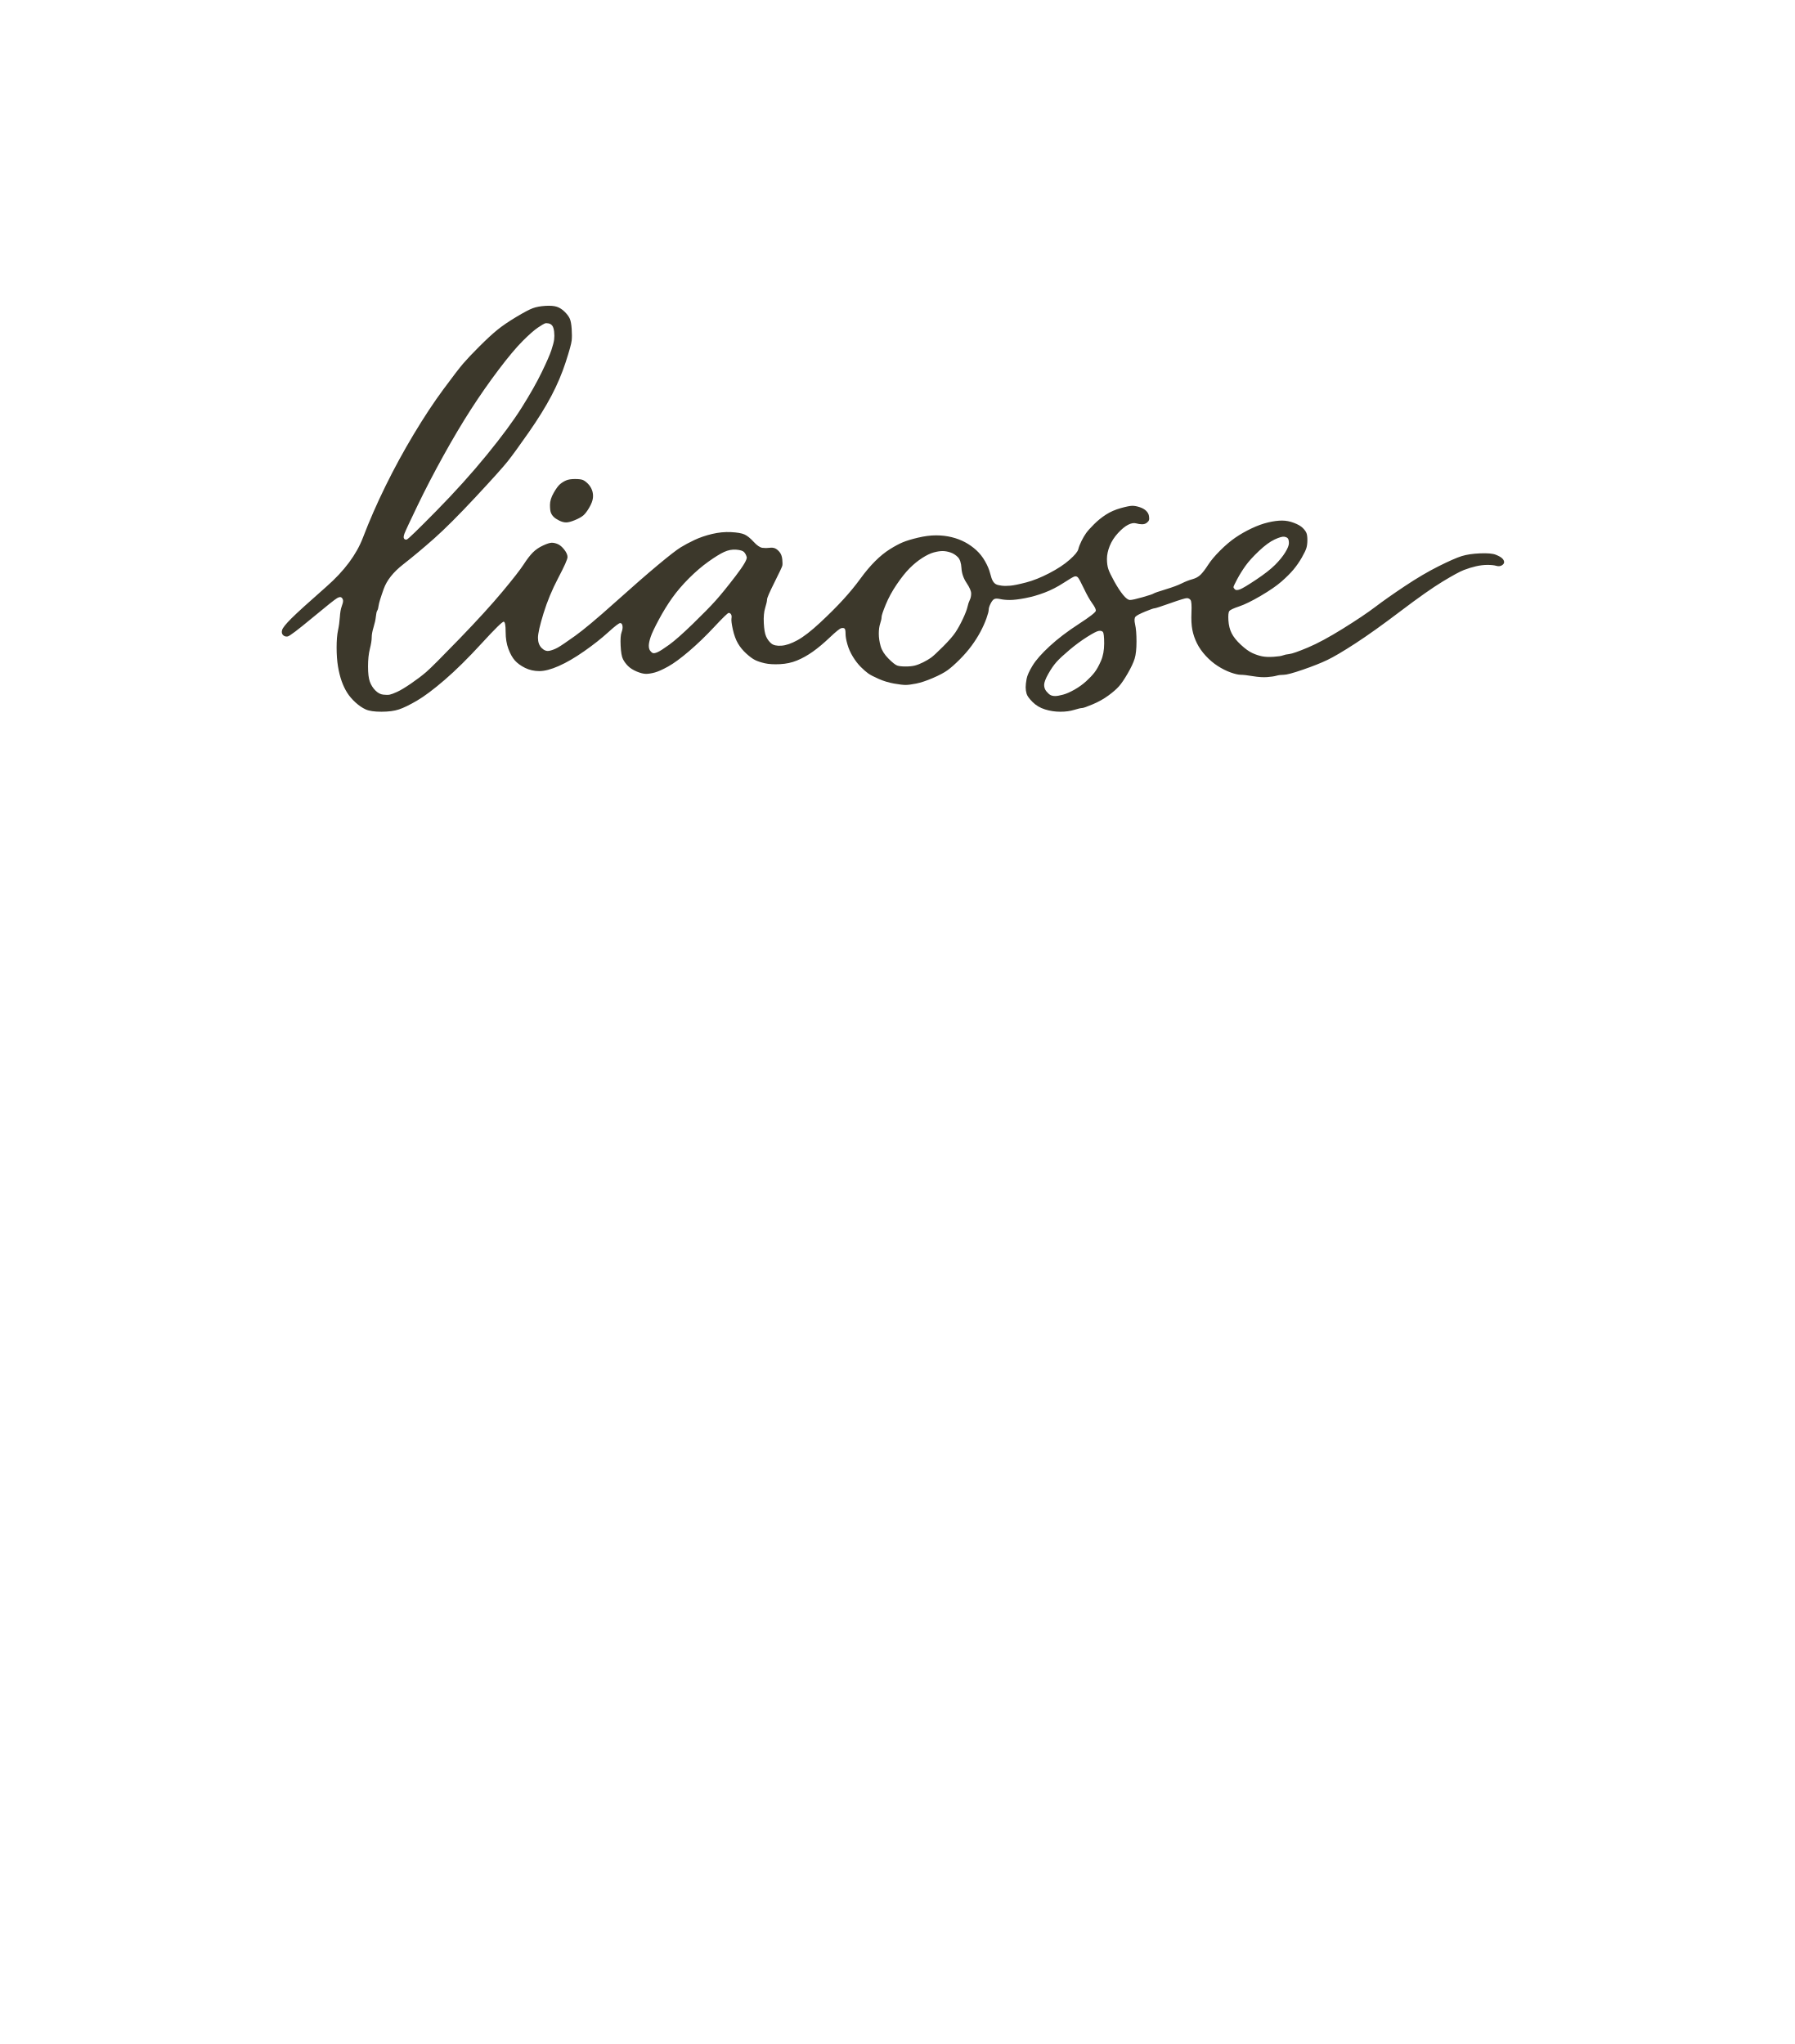
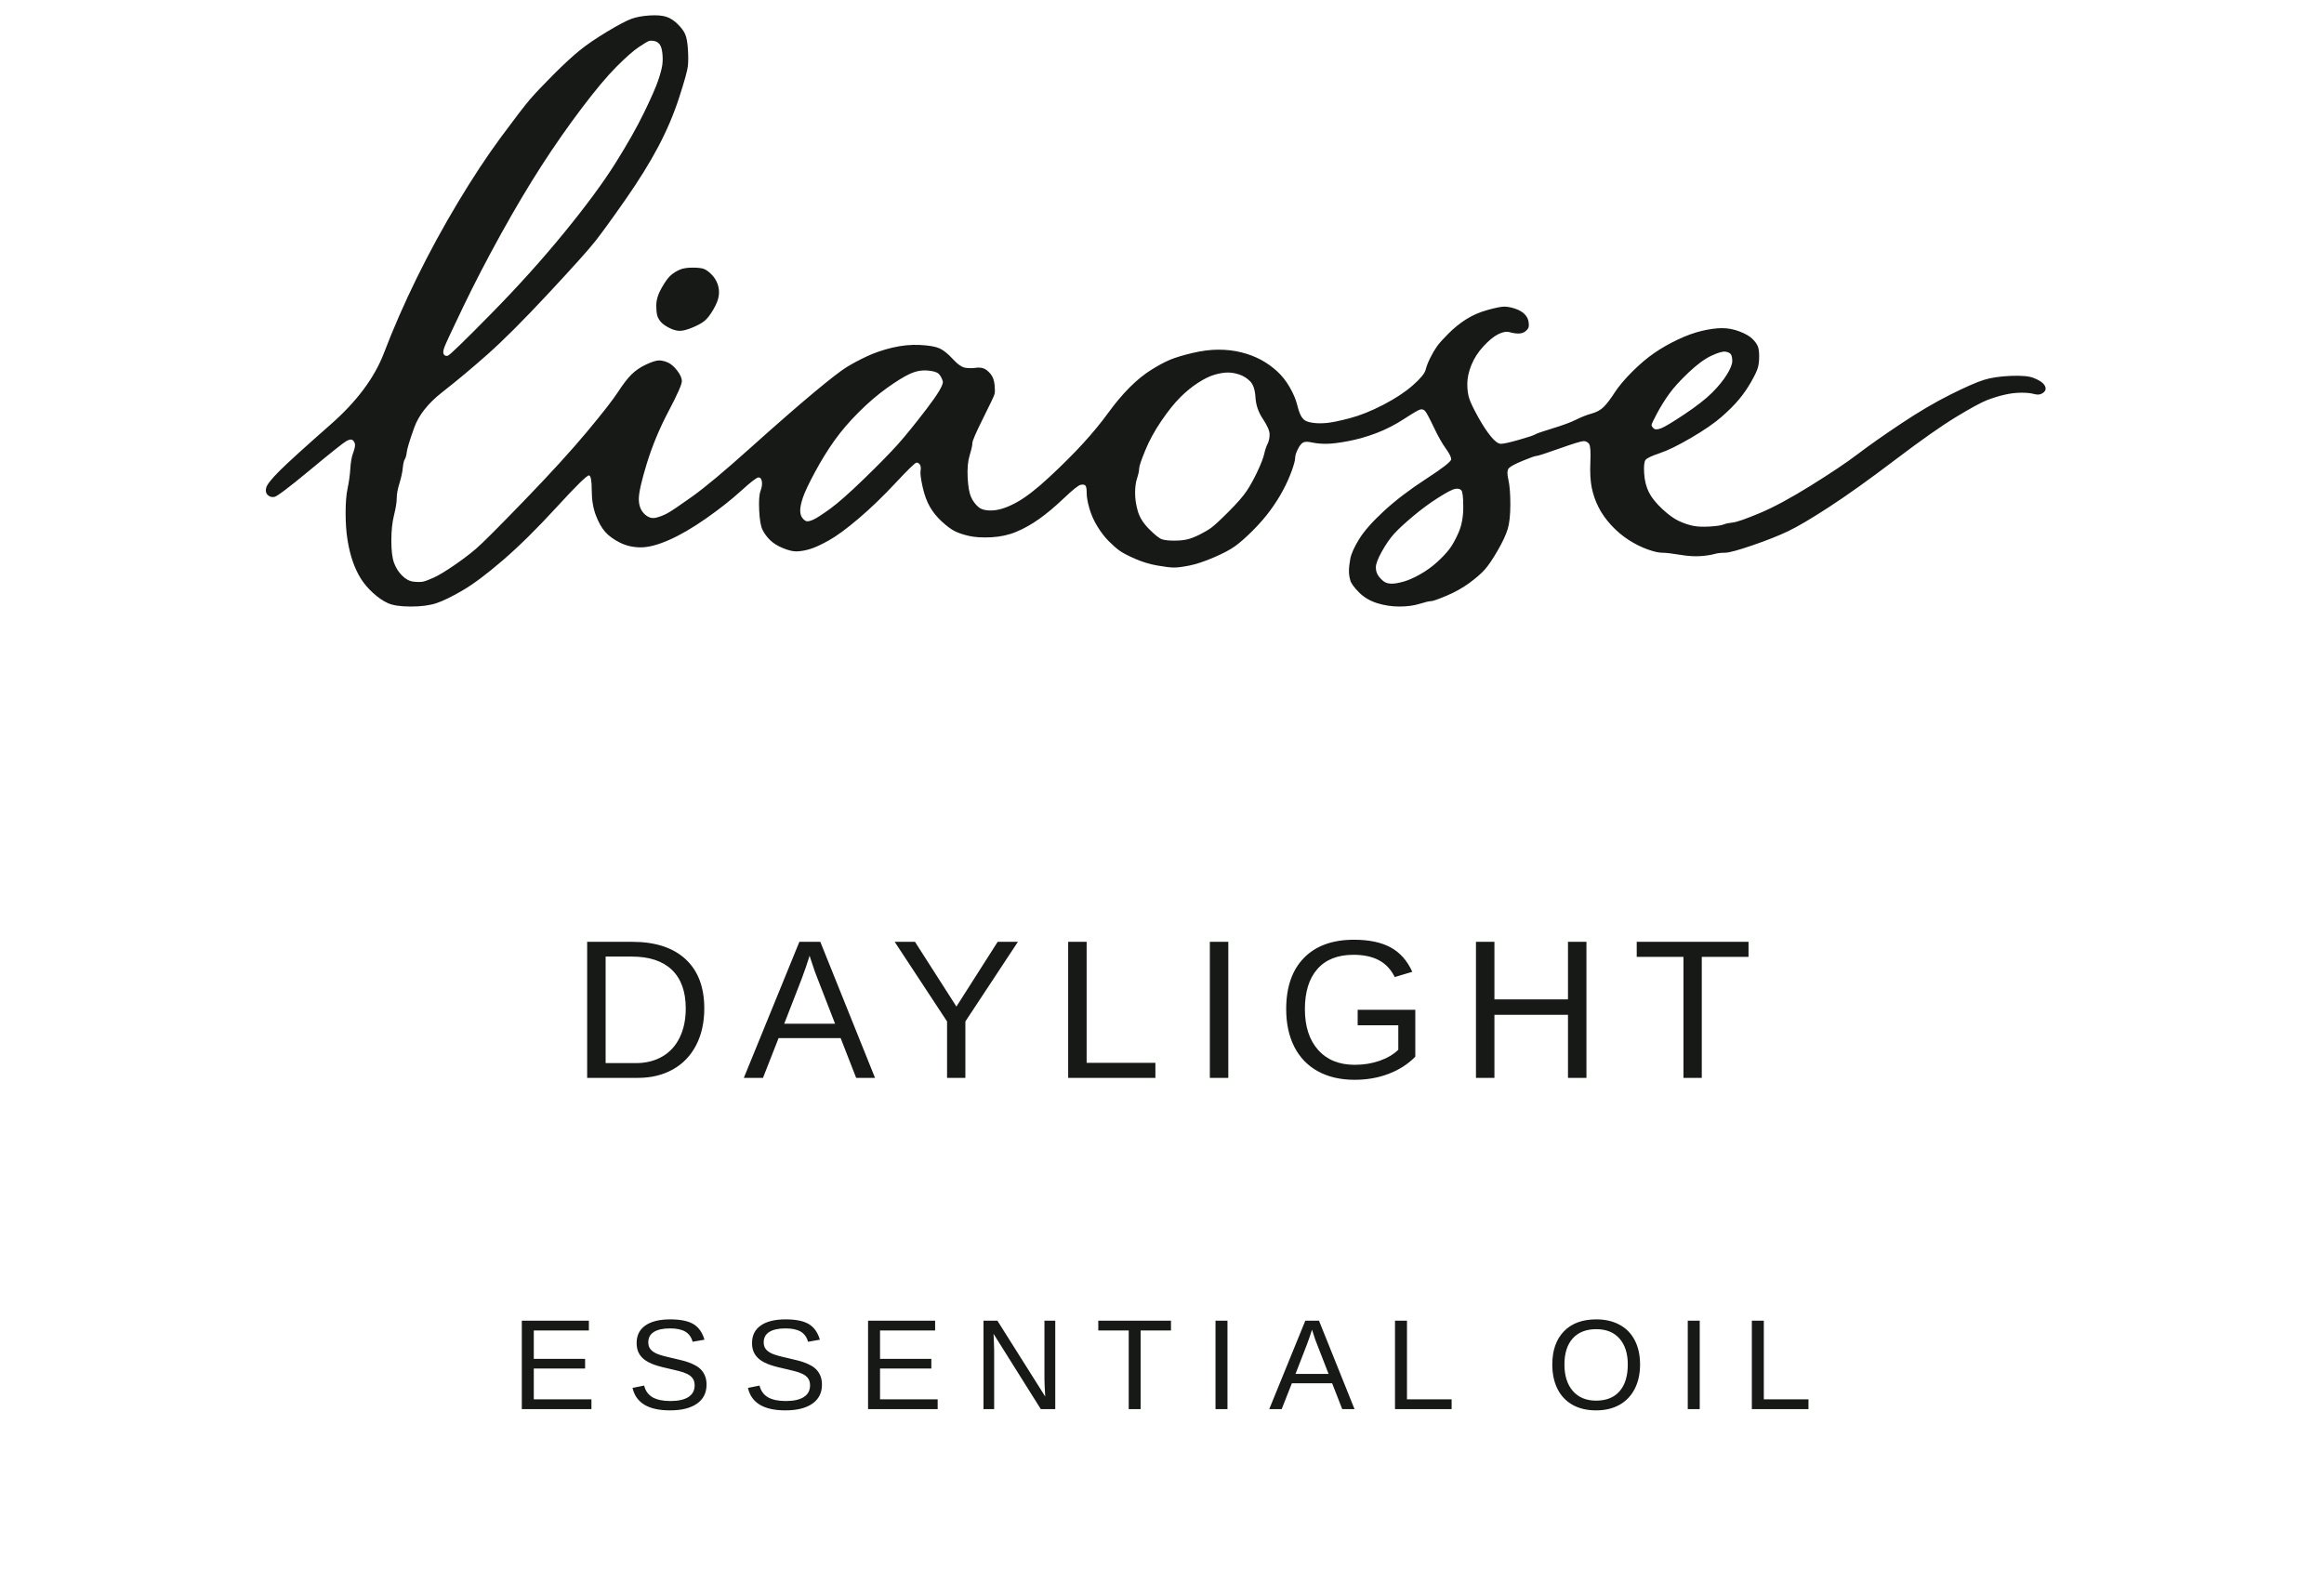
- <svg xmlns="http://www.w3.org/2000/svg" width="790" height="900" viewBox="0 0 790 900">
-   <svg x="118.5" y="130" width="553" height="203.309" viewBox="0 0 340 125">
-     <path d="M 86.250 51.000 Q 85.500 50.250 84.875 50.000 Q 84.250 49.750 82.750 49.750 Q 81.250 49.750 80.375 50.125 Q 79.500 50.500 78.750 51.125 Q 78.000 51.750 77.000 53.500 Q 76.000 55.250 76.000 56.750 Q 76.000 58.250 76.250 58.875 Q 76.500 59.500 77.000 60.000 Q 77.500 60.500 78.500 61.000 Q 79.500 61.500 80.375 61.500 Q 81.250 61.500 82.750 60.875 Q 84.250 60.250 85.000 59.625 Q 85.750 59.000 86.625 57.500 Q 87.500 56.000 87.625 54.875 Q 87.750 53.750 87.375 52.750 Q 87.000 51.750 86.250 51.000 Z M 3.500 90.625 Q 3.250 91.500 3.750 92.000 Q 4.250 92.500 5.000 92.375 Q 5.750 92.250 11.625 87.375 Q 17.500 82.500 18.375 82.000 Q 19.250 81.500 19.625 81.875 Q 20.000 82.250 20.000 82.750 Q 20.000 83.250 19.625 84.250 Q 19.250 85.250 19.125 87.125 Q 19.000 89.000 18.625 90.750 Q 18.250 92.500 18.250 95.375 Q 18.250 98.250 18.625 100.500 Q 19.000 102.750 19.625 104.500 Q 20.250 106.250 21.125 107.625 Q 22.000 109.000 23.375 110.250 Q 24.750 111.500 26.125 112.125 Q 27.500 112.750 30.375 112.750 Q 33.250 112.750 35.125 112.125 Q 37.000 111.500 40.000 109.750 Q 43.000 108.000 47.500 104.125 Q 52.000 100.250 57.500 94.250 Q 63.000 88.250 63.500 88.375 Q 64.000 88.500 64.000 91.125 Q 64.000 93.750 64.750 95.750 Q 65.500 97.750 66.500 98.875 Q 67.500 100.000 69.250 100.875 Q 71.000 101.750 73.125 101.750 Q 75.250 101.750 78.375 100.375 Q 81.500 99.000 85.250 96.375 Q 89.000 93.750 91.750 91.250 Q 94.500 88.750 95.000 88.750 Q 95.500 88.750 95.625 89.500 Q 95.750 90.250 95.375 91.250 Q 95.000 92.250 95.125 94.875 Q 95.250 97.500 95.750 98.500 Q 96.250 99.500 97.125 100.375 Q 98.000 101.250 99.500 101.875 Q 101.000 102.500 102.000 102.500 Q 103.000 102.500 104.375 102.125 Q 105.750 101.750 108.000 100.500 Q 110.250 99.250 113.625 96.375 Q 117.000 93.500 120.500 89.750 Q 124.000 86.000 124.375 86.000 Q 124.750 86.000 125.000 86.375 Q 125.250 86.750 125.125 87.500 Q 125.000 88.250 125.500 90.500 Q 126.000 92.750 126.875 94.250 Q 127.750 95.750 129.125 97.000 Q 130.500 98.250 131.500 98.750 Q 132.500 99.250 134.125 99.625 Q 135.750 100.000 138.250 99.875 Q 140.750 99.750 142.875 98.875 Q 145.000 98.000 147.125 96.500 Q 149.250 95.000 151.750 92.625 Q 154.250 90.250 154.875 90.125 Q 155.500 90.000 155.750 90.250 Q 156.000 90.500 156.000 91.625 Q 156.000 92.750 156.500 94.500 Q 157.000 96.250 158.000 97.875 Q 159.000 99.500 160.125 100.625 Q 161.250 101.750 162.125 102.375 Q 163.000 103.000 165.000 103.875 Q 167.000 104.750 169.125 105.125 Q 171.250 105.500 172.250 105.500 Q 173.250 105.500 175.125 105.125 Q 177.000 104.750 179.625 103.625 Q 182.250 102.500 183.625 101.500 Q 185.000 100.500 186.875 98.625 Q 188.750 96.750 190.125 94.875 Q 191.500 93.000 192.500 91.125 Q 193.500 89.250 194.125 87.500 Q 194.750 85.750 194.750 85.125 Q 194.750 84.500 195.250 83.500 Q 195.750 82.500 196.250 82.250 Q 196.750 82.000 197.875 82.250 Q 199.000 82.500 200.500 82.500 Q 202.000 82.500 204.625 82.000 Q 207.250 81.500 209.875 80.500 Q 212.500 79.500 215.000 77.875 Q 217.500 76.250 218.000 76.125 Q 218.500 76.000 218.875 76.375 Q 219.250 76.750 220.500 79.375 Q 221.750 82.000 222.750 83.375 Q 223.750 84.750 223.750 85.375 Q 223.750 86.000 219.125 89.000 Q 214.500 92.000 211.250 95.000 Q 208.000 98.000 206.625 100.250 Q 205.250 102.500 205.000 103.875 Q 204.750 105.250 204.750 106.125 Q 204.750 107.000 205.000 107.875 Q 205.250 108.750 206.625 110.125 Q 208.000 111.500 210.000 112.125 Q 212.000 112.750 214.125 112.750 Q 216.250 112.750 217.875 112.250 Q 219.500 111.750 220.000 111.750 Q 220.500 111.750 222.875 110.750 Q 225.250 109.750 227.125 108.375 Q 229.000 107.000 230.000 105.875 Q 231.000 104.750 232.375 102.375 Q 233.750 100.000 234.250 98.375 Q 234.750 96.750 234.750 93.750 Q 234.750 90.750 234.375 89.125 Q 234.000 87.500 234.500 87.000 Q 235.000 86.500 237.125 85.625 Q 239.250 84.750 239.625 84.750 Q 240.000 84.750 243.875 83.375 Q 247.750 82.000 248.375 82.000 Q 249.000 82.000 249.375 82.500 Q 249.750 83.000 249.625 85.875 Q 249.500 88.750 249.875 90.625 Q 250.250 92.500 251.125 94.250 Q 252.000 96.000 253.500 97.625 Q 255.000 99.250 256.750 100.375 Q 258.500 101.500 260.250 102.125 Q 262.000 102.750 263.000 102.750 Q 264.000 102.750 266.250 103.125 Q 268.500 103.500 270.125 103.375 Q 271.750 103.250 272.625 103.000 Q 273.500 102.750 274.625 102.750 Q 275.750 102.750 279.750 101.375 Q 283.750 100.000 286.375 98.750 Q 289.000 97.500 294.000 94.250 Q 299.000 91.000 306.250 85.500 Q 313.500 80.000 317.625 77.500 Q 321.750 75.000 323.375 74.375 Q 325.000 73.750 326.625 73.375 Q 328.250 73.000 329.750 73.000 Q 331.250 73.000 332.125 73.250 Q 333.000 73.500 333.625 73.125 Q 334.250 72.750 334.250 72.250 Q 334.250 71.750 333.750 71.250 Q 333.250 70.750 332.000 70.250 Q 330.750 69.750 327.750 69.875 Q 324.750 70.000 322.750 70.625 Q 320.750 71.250 316.500 73.375 Q 312.250 75.500 307.375 78.750 Q 302.500 82.000 299.375 84.375 Q 296.250 86.750 290.625 90.250 Q 285.000 93.750 281.125 95.375 Q 277.250 97.000 276.125 97.125 Q 275.000 97.250 274.375 97.500 Q 273.750 97.750 271.875 97.875 Q 270.000 98.000 268.750 97.750 Q 267.500 97.500 266.125 96.875 Q 264.750 96.250 263.000 94.625 Q 261.250 93.000 260.500 91.500 Q 259.750 90.000 259.625 88.000 Q 259.500 86.000 259.875 85.500 Q 260.250 85.000 262.500 84.250 Q 264.750 83.500 268.375 81.375 Q 272.000 79.250 274.000 77.500 Q 276.000 75.750 277.250 74.250 Q 278.500 72.750 279.500 71.000 Q 280.500 69.250 280.750 68.375 Q 281.000 67.500 281.000 66.250 Q 281.000 65.000 280.750 64.375 Q 280.500 63.750 279.750 63.000 Q 279.000 62.250 277.375 61.625 Q 275.750 61.000 274.125 61.000 Q 272.500 61.000 270.375 61.500 Q 268.250 62.000 265.875 63.125 Q 263.500 64.250 261.500 65.625 Q 259.500 67.000 257.375 69.125 Q 255.250 71.250 254.125 73.000 Q 253.000 74.750 252.125 75.625 Q 251.250 76.500 249.875 76.875 Q 248.500 77.250 247.000 78.000 Q 245.500 78.750 242.625 79.625 Q 239.750 80.500 239.375 80.750 Q 239.000 81.000 236.375 81.750 Q 233.750 82.500 233.000 82.500 Q 232.250 82.500 231.125 81.125 Q 230.000 79.750 228.750 77.500 Q 227.500 75.250 227.125 74.125 Q 226.750 73.000 226.750 71.375 Q 226.750 69.750 227.500 67.875 Q 228.250 66.000 229.750 64.375 Q 231.250 62.750 232.500 62.125 Q 233.750 61.500 234.625 61.750 Q 235.500 62.000 236.250 62.000 Q 237.000 62.000 237.500 61.625 Q 238.000 61.250 238.125 60.875 Q 238.250 60.500 238.125 59.750 Q 238.000 59.000 237.375 58.375 Q 236.750 57.750 235.625 57.375 Q 234.500 57.000 233.625 57.000 Q 232.750 57.000 230.500 57.625 Q 228.250 58.250 226.500 59.375 Q 224.750 60.500 223.250 62.000 Q 221.750 63.500 221.125 64.375 Q 220.500 65.250 219.875 66.500 Q 219.250 67.750 219.000 68.750 Q 218.750 69.750 216.625 71.625 Q 214.500 73.500 211.125 75.250 Q 207.750 77.000 204.875 77.750 Q 202.000 78.500 200.625 78.625 Q 199.250 78.750 198.250 78.625 Q 197.250 78.500 196.750 78.250 Q 196.250 78.000 195.875 77.375 Q 195.500 76.750 195.125 75.250 Q 194.750 73.750 193.750 72.000 Q 192.750 70.250 191.375 69.000 Q 190.000 67.750 188.375 66.875 Q 186.750 66.000 184.750 65.500 Q 182.750 65.000 180.500 65.000 Q 178.250 65.000 175.625 65.625 Q 173.000 66.250 171.500 66.875 Q 170.000 67.500 168.000 68.750 Q 166.000 70.000 164.000 72.000 Q 162.000 74.000 160.000 76.750 Q 158.000 79.500 155.375 82.375 Q 152.750 85.250 149.125 88.625 Q 145.500 92.000 143.000 93.375 Q 140.500 94.750 138.625 94.875 Q 136.750 95.000 135.875 94.250 Q 135.000 93.500 134.500 92.375 Q 134.000 91.250 133.875 88.750 Q 133.750 86.250 134.250 84.625 Q 134.750 83.000 134.750 82.375 Q 134.750 81.750 136.750 77.750 Q 138.750 73.750 138.875 73.250 Q 139.000 72.750 138.875 71.500 Q 138.750 70.250 138.125 69.500 Q 137.500 68.750 136.875 68.500 Q 136.250 68.250 135.375 68.375 Q 134.500 68.500 133.500 68.375 Q 132.500 68.250 131.125 66.750 Q 129.750 65.250 128.625 64.750 Q 127.500 64.250 125.000 64.125 Q 122.500 64.000 119.875 64.625 Q 117.250 65.250 115.125 66.250 Q 113.000 67.250 111.375 68.250 Q 109.750 69.250 105.250 73.000 Q 100.750 76.750 93.500 83.250 Q 86.250 89.750 82.750 92.250 Q 79.250 94.750 78.125 95.375 Q 77.000 96.000 75.875 96.250 Q 74.750 96.500 73.750 95.500 Q 72.750 94.500 72.750 92.750 Q 72.750 91.000 74.250 86.125 Q 75.750 81.250 78.250 76.500 Q 80.750 71.750 80.750 70.875 Q 80.750 70.000 79.875 68.875 Q 79.000 67.750 78.125 67.375 Q 77.250 67.000 76.500 67.000 Q 75.750 67.000 74.125 67.750 Q 72.500 68.500 71.375 69.625 Q 70.250 70.750 68.875 72.875 Q 67.500 75.000 63.125 80.250 Q 58.750 85.500 51.500 93.000 Q 44.250 100.500 42.500 102.000 Q 40.750 103.500 38.375 105.125 Q 36.000 106.750 34.625 107.375 Q 33.250 108.000 32.625 108.125 Q 32.000 108.250 30.875 108.125 Q 29.750 108.000 28.750 107.000 Q 27.750 106.000 27.250 104.625 Q 26.750 103.250 26.750 100.500 Q 26.750 97.750 27.250 95.750 Q 27.750 93.750 27.750 92.625 Q 27.750 91.500 28.250 89.875 Q 28.750 88.250 28.875 87.000 Q 29.000 85.750 29.250 85.375 Q 29.500 85.000 29.625 84.000 Q 29.750 83.000 31.000 79.500 Q 32.250 76.000 36.250 72.875 Q 40.250 69.750 44.625 65.875 Q 49.000 62.000 55.875 54.625 Q 62.750 47.250 64.625 44.875 Q 66.500 42.500 70.250 37.125 Q 74.000 31.750 76.375 27.250 Q 78.750 22.750 80.250 18.125 Q 81.750 13.500 81.875 12.250 Q 82.000 11.000 81.875 9.125 Q 81.750 7.250 81.375 6.375 Q 81.000 5.500 80.000 4.500 Q 79.000 3.500 77.875 3.125 Q 76.750 2.750 74.750 2.875 Q 72.750 3.000 71.375 3.500 Q 70.000 4.000 66.875 5.875 Q 63.750 7.750 61.750 9.375 Q 59.750 11.000 56.875 13.875 Q 54.000 16.750 52.500 18.500 Q 51.000 20.250 47.125 25.500 Q 43.250 30.750 39.125 37.625 Q 35.000 44.500 31.500 51.625 Q 28.000 58.750 25.375 65.625 Q 22.750 72.500 15.500 78.875 Q 8.250 85.250 6.000 87.500 Q 3.750 89.750 3.500 90.625 Z M 224.500 90.875 Q 225.250 90.750 225.625 91.125 Q 226.000 91.500 226.000 94.250 Q 226.000 97.000 225.125 99.000 Q 224.250 101.000 223.375 102.125 Q 222.500 103.250 221.125 104.500 Q 219.750 105.750 218.000 106.750 Q 216.250 107.750 214.875 108.125 Q 213.500 108.500 212.750 108.500 Q 212.000 108.500 211.500 108.250 Q 211.000 108.000 210.375 107.250 Q 209.750 106.500 209.750 105.500 Q 209.750 104.500 210.875 102.500 Q 212.000 100.500 213.125 99.250 Q 214.250 98.000 216.625 96.000 Q 219.000 94.000 221.375 92.500 Q 223.750 91.000 224.500 90.875 Z M 184.375 69.625 Q 185.500 70.000 186.375 70.875 Q 187.250 71.750 187.375 73.875 Q 187.500 76.000 188.750 77.875 Q 190.000 79.750 190.000 80.750 Q 190.000 81.750 189.625 82.500 Q 189.250 83.250 189.000 84.375 Q 188.750 85.500 187.750 87.625 Q 186.750 89.750 185.750 91.250 Q 184.750 92.750 182.375 95.125 Q 180.000 97.500 179.125 98.125 Q 178.250 98.750 177.000 99.375 Q 175.750 100.000 174.750 100.250 Q 173.750 100.500 172.250 100.500 Q 170.750 100.500 170.000 100.250 Q 169.250 100.000 167.625 98.375 Q 166.000 96.750 165.500 95.000 Q 165.000 93.250 165.000 91.625 Q 165.000 90.000 165.375 88.875 Q 165.750 87.750 165.750 87.125 Q 165.750 86.500 166.875 83.750 Q 168.000 81.000 169.875 78.250 Q 171.750 75.500 173.375 73.875 Q 175.000 72.250 176.750 71.125 Q 178.500 70.000 179.875 69.625 Q 181.250 69.250 182.250 69.250 Q 183.250 69.250 184.375 69.625 Z M 126.375 68.875 Q 128.000 69.000 128.500 69.500 Q 129.000 70.000 129.250 70.875 Q 129.500 71.750 126.250 76.000 Q 123.000 80.250 120.875 82.625 Q 118.750 85.000 114.625 89.000 Q 110.500 93.000 108.250 94.625 Q 106.000 96.250 105.125 96.625 Q 104.250 97.000 103.875 96.875 Q 103.500 96.750 103.125 96.250 Q 102.750 95.750 102.750 94.875 Q 102.750 94.000 103.250 92.500 Q 103.750 91.000 105.500 87.750 Q 107.250 84.500 109.125 81.875 Q 111.000 79.250 113.625 76.625 Q 116.250 74.000 118.875 72.125 Q 121.500 70.250 123.125 69.500 Q 124.750 68.750 126.375 68.875 Z M 274.750 65.375 Q 275.500 65.500 275.750 65.875 Q 276.000 66.250 276.000 67.125 Q 276.000 68.000 275.000 69.625 Q 274.000 71.250 272.250 73.000 Q 270.500 74.750 267.125 77.000 Q 263.750 79.250 262.750 79.625 Q 261.750 80.000 261.375 79.625 Q 261.000 79.250 261.000 79.000 Q 261.000 78.750 262.000 76.875 Q 263.000 75.000 264.250 73.250 Q 265.500 71.500 267.875 69.250 Q 270.250 67.000 272.125 66.125 Q 274.000 65.250 274.750 65.375 Z M 75.625 7.625 Q 76.250 7.750 76.625 8.250 Q 77.000 8.750 77.125 9.875 Q 77.250 11.000 77.125 12.000 Q 77.000 13.000 76.375 14.875 Q 75.750 16.750 73.750 20.875 Q 71.750 25.000 68.375 30.375 Q 65.000 35.750 58.875 43.250 Q 52.750 50.750 45.250 58.375 Q 37.750 66.000 37.250 66.125 Q 36.750 66.250 36.500 65.875 Q 36.250 65.500 36.625 64.500 Q 37.000 63.500 40.125 57.000 Q 43.250 50.500 47.125 43.500 Q 51.000 36.500 54.625 30.875 Q 58.250 25.250 62.125 20.125 Q 66.000 15.000 68.625 12.375 Q 71.250 9.750 72.750 8.750 Q 74.250 7.750 74.625 7.625 Q 75.000 7.500 75.625 7.625 Z" fill-rule="evenodd" fill="#3c382b" />
+ <svg xmlns="http://www.w3.org/2000/svg" width="470" height="320" viewBox="0 0 470 320">
+   <svg x="50" y="0" width="370" height="136" viewBox="0 0 340 125">
+     <path d="M 86.250 51.000 Q 85.500 50.250 84.875 50.000 Q 84.250 49.750 82.750 49.750 Q 81.250 49.750 80.375 50.125 Q 79.500 50.500 78.750 51.125 Q 78.000 51.750 77.000 53.500 Q 76.000 55.250 76.000 56.750 Q 76.000 58.250 76.250 58.875 Q 76.500 59.500 77.000 60.000 Q 77.500 60.500 78.500 61.000 Q 79.500 61.500 80.375 61.500 Q 81.250 61.500 82.750 60.875 Q 84.250 60.250 85.000 59.625 Q 85.750 59.000 86.625 57.500 Q 87.500 56.000 87.625 54.875 Q 87.750 53.750 87.375 52.750 Q 87.000 51.750 86.250 51.000 Z M 3.500 90.625 Q 3.250 91.500 3.750 92.000 Q 4.250 92.500 5.000 92.375 Q 5.750 92.250 11.625 87.375 Q 17.500 82.500 18.375 82.000 Q 19.250 81.500 19.625 81.875 Q 20.000 82.250 20.000 82.750 Q 20.000 83.250 19.625 84.250 Q 19.250 85.250 19.125 87.125 Q 19.000 89.000 18.625 90.750 Q 18.250 92.500 18.250 95.375 Q 18.250 98.250 18.625 100.500 Q 19.000 102.750 19.625 104.500 Q 20.250 106.250 21.125 107.625 Q 22.000 109.000 23.375 110.250 Q 24.750 111.500 26.125 112.125 Q 27.500 112.750 30.375 112.750 Q 33.250 112.750 35.125 112.125 Q 37.000 111.500 40.000 109.750 Q 43.000 108.000 47.500 104.125 Q 52.000 100.250 57.500 94.250 Q 63.000 88.250 63.500 88.375 Q 64.000 88.500 64.000 91.125 Q 64.000 93.750 64.750 95.750 Q 65.500 97.750 66.500 98.875 Q 67.500 100.000 69.250 100.875 Q 71.000 101.750 73.125 101.750 Q 75.250 101.750 78.375 100.375 Q 81.500 99.000 85.250 96.375 Q 89.000 93.750 91.750 91.250 Q 94.500 88.750 95.000 88.750 Q 95.500 88.750 95.625 89.500 Q 95.750 90.250 95.375 91.250 Q 95.000 92.250 95.125 94.875 Q 95.250 97.500 95.750 98.500 Q 96.250 99.500 97.125 100.375 Q 98.000 101.250 99.500 101.875 Q 101.000 102.500 102.000 102.500 Q 103.000 102.500 104.375 102.125 Q 105.750 101.750 108.000 100.500 Q 110.250 99.250 113.625 96.375 Q 117.000 93.500 120.500 89.750 Q 124.000 86.000 124.375 86.000 Q 124.750 86.000 125.000 86.375 Q 125.250 86.750 125.125 87.500 Q 125.000 88.250 125.500 90.500 Q 126.000 92.750 126.875 94.250 Q 127.750 95.750 129.125 97.000 Q 130.500 98.250 131.500 98.750 Q 132.500 99.250 134.125 99.625 Q 135.750 100.000 138.250 99.875 Q 140.750 99.750 142.875 98.875 Q 145.000 98.000 147.125 96.500 Q 149.250 95.000 151.750 92.625 Q 154.250 90.250 154.875 90.125 Q 155.500 90.000 155.750 90.250 Q 156.000 90.500 156.000 91.625 Q 156.000 92.750 156.500 94.500 Q 157.000 96.250 158.000 97.875 Q 159.000 99.500 160.125 100.625 Q 161.250 101.750 162.125 102.375 Q 163.000 103.000 165.000 103.875 Q 167.000 104.750 169.125 105.125 Q 171.250 105.500 172.250 105.500 Q 173.250 105.500 175.125 105.125 Q 177.000 104.750 179.625 103.625 Q 182.250 102.500 183.625 101.500 Q 185.000 100.500 186.875 98.625 Q 188.750 96.750 190.125 94.875 Q 191.500 93.000 192.500 91.125 Q 193.500 89.250 194.125 87.500 Q 194.750 85.750 194.750 85.125 Q 194.750 84.500 195.250 83.500 Q 195.750 82.500 196.250 82.250 Q 196.750 82.000 197.875 82.250 Q 199.000 82.500 200.500 82.500 Q 202.000 82.500 204.625 82.000 Q 207.250 81.500 209.875 80.500 Q 212.500 79.500 215.000 77.875 Q 217.500 76.250 218.000 76.125 Q 218.500 76.000 218.875 76.375 Q 219.250 76.750 220.500 79.375 Q 221.750 82.000 222.750 83.375 Q 223.750 84.750 223.750 85.375 Q 223.750 86.000 219.125 89.000 Q 214.500 92.000 211.250 95.000 Q 208.000 98.000 206.625 100.250 Q 205.250 102.500 205.000 103.875 Q 204.750 105.250 204.750 106.125 Q 204.750 107.000 205.000 107.875 Q 205.250 108.750 206.625 110.125 Q 208.000 111.500 210.000 112.125 Q 212.000 112.750 214.125 112.750 Q 216.250 112.750 217.875 112.250 Q 219.500 111.750 220.000 111.750 Q 220.500 111.750 222.875 110.750 Q 225.250 109.750 227.125 108.375 Q 229.000 107.000 230.000 105.875 Q 231.000 104.750 232.375 102.375 Q 233.750 100.000 234.250 98.375 Q 234.750 96.750 234.750 93.750 Q 234.750 90.750 234.375 89.125 Q 234.000 87.500 234.500 87.000 Q 235.000 86.500 237.125 85.625 Q 239.250 84.750 239.625 84.750 Q 240.000 84.750 243.875 83.375 Q 247.750 82.000 248.375 82.000 Q 249.000 82.000 249.375 82.500 Q 249.750 83.000 249.625 85.875 Q 249.500 88.750 249.875 90.625 Q 250.250 92.500 251.125 94.250 Q 252.000 96.000 253.500 97.625 Q 255.000 99.250 256.750 100.375 Q 258.500 101.500 260.250 102.125 Q 262.000 102.750 263.000 102.750 Q 264.000 102.750 266.250 103.125 Q 268.500 103.500 270.125 103.375 Q 271.750 103.250 272.625 103.000 Q 273.500 102.750 274.625 102.750 Q 275.750 102.750 279.750 101.375 Q 283.750 100.000 286.375 98.750 Q 289.000 97.500 294.000 94.250 Q 299.000 91.000 306.250 85.500 Q 313.500 80.000 317.625 77.500 Q 321.750 75.000 323.375 74.375 Q 325.000 73.750 326.625 73.375 Q 328.250 73.000 329.750 73.000 Q 331.250 73.000 332.125 73.250 Q 333.000 73.500 333.625 73.125 Q 334.250 72.750 334.250 72.250 Q 334.250 71.750 333.750 71.250 Q 333.250 70.750 332.000 70.250 Q 330.750 69.750 327.750 69.875 Q 324.750 70.000 322.750 70.625 Q 320.750 71.250 316.500 73.375 Q 312.250 75.500 307.375 78.750 Q 302.500 82.000 299.375 84.375 Q 296.250 86.750 290.625 90.250 Q 285.000 93.750 281.125 95.375 Q 277.250 97.000 276.125 97.125 Q 275.000 97.250 274.375 97.500 Q 273.750 97.750 271.875 97.875 Q 270.000 98.000 268.750 97.750 Q 267.500 97.500 266.125 96.875 Q 264.750 96.250 263.000 94.625 Q 261.250 93.000 260.500 91.500 Q 259.750 90.000 259.625 88.000 Q 259.500 86.000 259.875 85.500 Q 260.250 85.000 262.500 84.250 Q 264.750 83.500 268.375 81.375 Q 272.000 79.250 274.000 77.500 Q 276.000 75.750 277.250 74.250 Q 278.500 72.750 279.500 71.000 Q 280.500 69.250 280.750 68.375 Q 281.000 67.500 281.000 66.250 Q 281.000 65.000 280.750 64.375 Q 280.500 63.750 279.750 63.000 Q 279.000 62.250 277.375 61.625 Q 275.750 61.000 274.125 61.000 Q 272.500 61.000 270.375 61.500 Q 268.250 62.000 265.875 63.125 Q 263.500 64.250 261.500 65.625 Q 259.500 67.000 257.375 69.125 Q 255.250 71.250 254.125 73.000 Q 253.000 74.750 252.125 75.625 Q 251.250 76.500 249.875 76.875 Q 248.500 77.250 247.000 78.000 Q 245.500 78.750 242.625 79.625 Q 239.750 80.500 239.375 80.750 Q 239.000 81.000 236.375 81.750 Q 233.750 82.500 233.000 82.500 Q 232.250 82.500 231.125 81.125 Q 230.000 79.750 228.750 77.500 Q 227.500 75.250 227.125 74.125 Q 226.750 73.000 226.750 71.375 Q 226.750 69.750 227.500 67.875 Q 228.250 66.000 229.750 64.375 Q 231.250 62.750 232.500 62.125 Q 233.750 61.500 234.625 61.750 Q 235.500 62.000 236.250 62.000 Q 237.000 62.000 237.500 61.625 Q 238.000 61.250 238.125 60.875 Q 238.250 60.500 238.125 59.750 Q 238.000 59.000 237.375 58.375 Q 236.750 57.750 235.625 57.375 Q 234.500 57.000 233.625 57.000 Q 232.750 57.000 230.500 57.625 Q 228.250 58.250 226.500 59.375 Q 224.750 60.500 223.250 62.000 Q 221.750 63.500 221.125 64.375 Q 220.500 65.250 219.875 66.500 Q 219.250 67.750 219.000 68.750 Q 218.750 69.750 216.625 71.625 Q 214.500 73.500 211.125 75.250 Q 207.750 77.000 204.875 77.750 Q 202.000 78.500 200.625 78.625 Q 199.250 78.750 198.250 78.625 Q 197.250 78.500 196.750 78.250 Q 196.250 78.000 195.875 77.375 Q 195.500 76.750 195.125 75.250 Q 194.750 73.750 193.750 72.000 Q 192.750 70.250 191.375 69.000 Q 190.000 67.750 188.375 66.875 Q 186.750 66.000 184.750 65.500 Q 182.750 65.000 180.500 65.000 Q 178.250 65.000 175.625 65.625 Q 173.000 66.250 171.500 66.875 Q 170.000 67.500 168.000 68.750 Q 166.000 70.000 164.000 72.000 Q 162.000 74.000 160.000 76.750 Q 158.000 79.500 155.375 82.375 Q 152.750 85.250 149.125 88.625 Q 145.500 92.000 143.000 93.375 Q 140.500 94.750 138.625 94.875 Q 136.750 95.000 135.875 94.250 Q 135.000 93.500 134.500 92.375 Q 134.000 91.250 133.875 88.750 Q 133.750 86.250 134.250 84.625 Q 134.750 83.000 134.750 82.375 Q 134.750 81.750 136.750 77.750 Q 138.750 73.750 138.875 73.250 Q 139.000 72.750 138.875 71.500 Q 138.750 70.250 138.125 69.500 Q 137.500 68.750 136.875 68.500 Q 136.250 68.250 135.375 68.375 Q 134.500 68.500 133.500 68.375 Q 132.500 68.250 131.125 66.750 Q 129.750 65.250 128.625 64.750 Q 127.500 64.250 125.000 64.125 Q 122.500 64.000 119.875 64.625 Q 117.250 65.250 115.125 66.250 Q 113.000 67.250 111.375 68.250 Q 109.750 69.250 105.250 73.000 Q 100.750 76.750 93.500 83.250 Q 86.250 89.750 82.750 92.250 Q 79.250 94.750 78.125 95.375 Q 77.000 96.000 75.875 96.250 Q 74.750 96.500 73.750 95.500 Q 72.750 94.500 72.750 92.750 Q 72.750 91.000 74.250 86.125 Q 75.750 81.250 78.250 76.500 Q 80.750 71.750 80.750 70.875 Q 80.750 70.000 79.875 68.875 Q 79.000 67.750 78.125 67.375 Q 77.250 67.000 76.500 67.000 Q 75.750 67.000 74.125 67.750 Q 72.500 68.500 71.375 69.625 Q 70.250 70.750 68.875 72.875 Q 67.500 75.000 63.125 80.250 Q 58.750 85.500 51.500 93.000 Q 44.250 100.500 42.500 102.000 Q 40.750 103.500 38.375 105.125 Q 36.000 106.750 34.625 107.375 Q 33.250 108.000 32.625 108.125 Q 32.000 108.250 30.875 108.125 Q 29.750 108.000 28.750 107.000 Q 27.750 106.000 27.250 104.625 Q 26.750 103.250 26.750 100.500 Q 26.750 97.750 27.250 95.750 Q 27.750 93.750 27.750 92.625 Q 27.750 91.500 28.250 89.875 Q 28.750 88.250 28.875 87.000 Q 29.000 85.750 29.250 85.375 Q 29.500 85.000 29.625 84.000 Q 29.750 83.000 31.000 79.500 Q 32.250 76.000 36.250 72.875 Q 40.250 69.750 44.625 65.875 Q 49.000 62.000 55.875 54.625 Q 62.750 47.250 64.625 44.875 Q 66.500 42.500 70.250 37.125 Q 74.000 31.750 76.375 27.250 Q 78.750 22.750 80.250 18.125 Q 81.750 13.500 81.875 12.250 Q 82.000 11.000 81.875 9.125 Q 81.750 7.250 81.375 6.375 Q 81.000 5.500 80.000 4.500 Q 79.000 3.500 77.875 3.125 Q 76.750 2.750 74.750 2.875 Q 72.750 3.000 71.375 3.500 Q 70.000 4.000 66.875 5.875 Q 63.750 7.750 61.750 9.375 Q 59.750 11.000 56.875 13.875 Q 54.000 16.750 52.500 18.500 Q 51.000 20.250 47.125 25.500 Q 43.250 30.750 39.125 37.625 Q 35.000 44.500 31.500 51.625 Q 28.000 58.750 25.375 65.625 Q 22.750 72.500 15.500 78.875 Q 8.250 85.250 6.000 87.500 Q 3.750 89.750 3.500 90.625 Z M 224.500 90.875 Q 225.250 90.750 225.625 91.125 Q 226.000 91.500 226.000 94.250 Q 226.000 97.000 225.125 99.000 Q 224.250 101.000 223.375 102.125 Q 222.500 103.250 221.125 104.500 Q 219.750 105.750 218.000 106.750 Q 216.250 107.750 214.875 108.125 Q 213.500 108.500 212.750 108.500 Q 212.000 108.500 211.500 108.250 Q 211.000 108.000 210.375 107.250 Q 209.750 106.500 209.750 105.500 Q 209.750 104.500 210.875 102.500 Q 212.000 100.500 213.125 99.250 Q 214.250 98.000 216.625 96.000 Q 219.000 94.000 221.375 92.500 Q 223.750 91.000 224.500 90.875 Z M 184.375 69.625 Q 185.500 70.000 186.375 70.875 Q 187.250 71.750 187.375 73.875 Q 187.500 76.000 188.750 77.875 Q 190.000 79.750 190.000 80.750 Q 190.000 81.750 189.625 82.500 Q 189.250 83.250 189.000 84.375 Q 188.750 85.500 187.750 87.625 Q 186.750 89.750 185.750 91.250 Q 184.750 92.750 182.375 95.125 Q 180.000 97.500 179.125 98.125 Q 178.250 98.750 177.000 99.375 Q 175.750 100.000 174.750 100.250 Q 173.750 100.500 172.250 100.500 Q 170.750 100.500 170.000 100.250 Q 169.250 100.000 167.625 98.375 Q 166.000 96.750 165.500 95.000 Q 165.000 93.250 165.000 91.625 Q 165.000 90.000 165.375 88.875 Q 165.750 87.750 165.750 87.125 Q 165.750 86.500 166.875 83.750 Q 168.000 81.000 169.875 78.250 Q 171.750 75.500 173.375 73.875 Q 175.000 72.250 176.750 71.125 Q 178.500 70.000 179.875 69.625 Q 181.250 69.250 182.250 69.250 Q 183.250 69.250 184.375 69.625 Z M 126.375 68.875 Q 128.000 69.000 128.500 69.500 Q 129.000 70.000 129.250 70.875 Q 129.500 71.750 126.250 76.000 Q 123.000 80.250 120.875 82.625 Q 118.750 85.000 114.625 89.000 Q 110.500 93.000 108.250 94.625 Q 106.000 96.250 105.125 96.625 Q 104.250 97.000 103.875 96.875 Q 103.500 96.750 103.125 96.250 Q 102.750 95.750 102.750 94.875 Q 102.750 94.000 103.250 92.500 Q 103.750 91.000 105.500 87.750 Q 107.250 84.500 109.125 81.875 Q 111.000 79.250 113.625 76.625 Q 116.250 74.000 118.875 72.125 Q 121.500 70.250 123.125 69.500 Q 124.750 68.750 126.375 68.875 Z M 274.750 65.375 Q 275.500 65.500 275.750 65.875 Q 276.000 66.250 276.000 67.125 Q 276.000 68.000 275.000 69.625 Q 274.000 71.250 272.250 73.000 Q 270.500 74.750 267.125 77.000 Q 263.750 79.250 262.750 79.625 Q 261.750 80.000 261.375 79.625 Q 261.000 79.250 261.000 79.000 Q 261.000 78.750 262.000 76.875 Q 263.000 75.000 264.250 73.250 Q 265.500 71.500 267.875 69.250 Q 270.250 67.000 272.125 66.125 Q 274.000 65.250 274.750 65.375 Z M 75.625 7.625 Q 76.250 7.750 76.625 8.250 Q 77.000 8.750 77.125 9.875 Q 77.250 11.000 77.125 12.000 Q 77.000 13.000 76.375 14.875 Q 75.750 16.750 73.750 20.875 Q 71.750 25.000 68.375 30.375 Q 65.000 35.750 58.875 43.250 Q 52.750 50.750 45.250 58.375 Q 37.750 66.000 37.250 66.125 Q 36.750 66.250 36.500 65.875 Q 36.250 65.500 36.625 64.500 Q 37.000 63.500 40.125 57.000 Q 43.250 50.500 47.125 43.500 Q 51.000 36.500 54.625 30.875 Q 58.250 25.250 62.125 20.125 Q 66.000 15.000 68.625 12.375 Q 71.250 9.750 72.750 8.750 Q 74.250 7.750 74.625 7.625 Q 75.000 7.500 75.625 7.625 Z" fill="#171917" />
  </svg>
+   <text x="235" y="218" text-anchor="middle" font-family="Helvetica Neue,Arial,sans-serif" font-size="40" letter-spacing="6" fill="#171917">DAYLIGHT</text>
+   <text x="235" y="285" text-anchor="middle" font-family="Helvetica Neue,Arial,sans-serif" font-size="26" letter-spacing="6" fill="#171917">ESSENTIAL OIL</text>
</svg>
